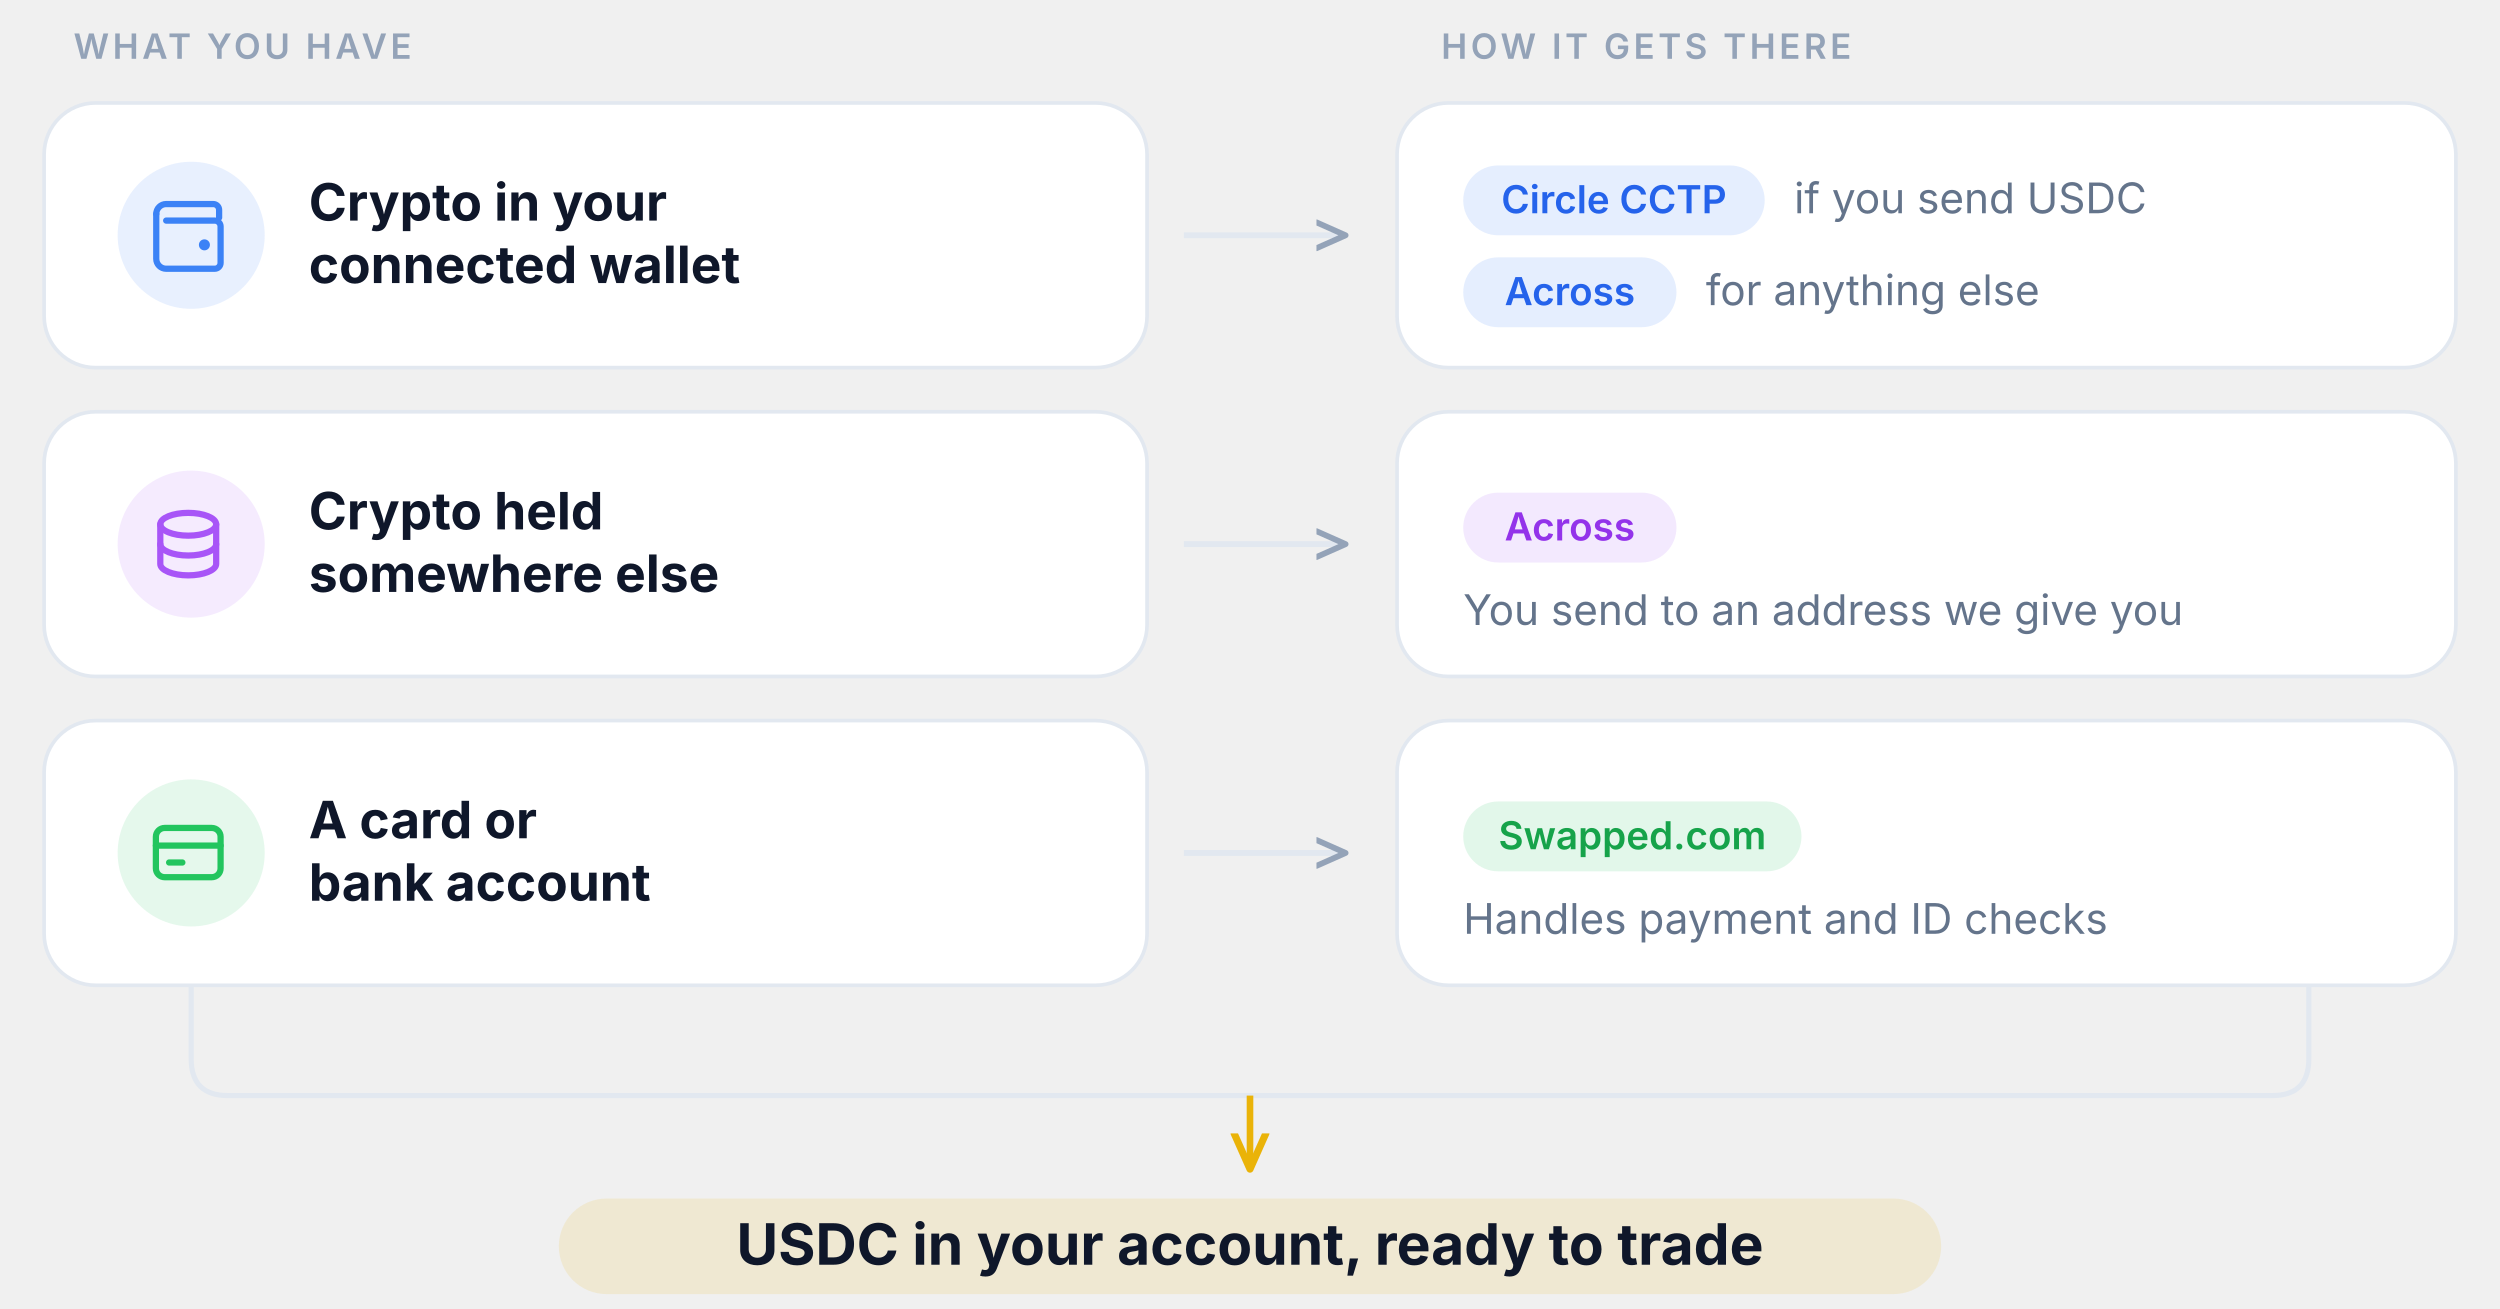
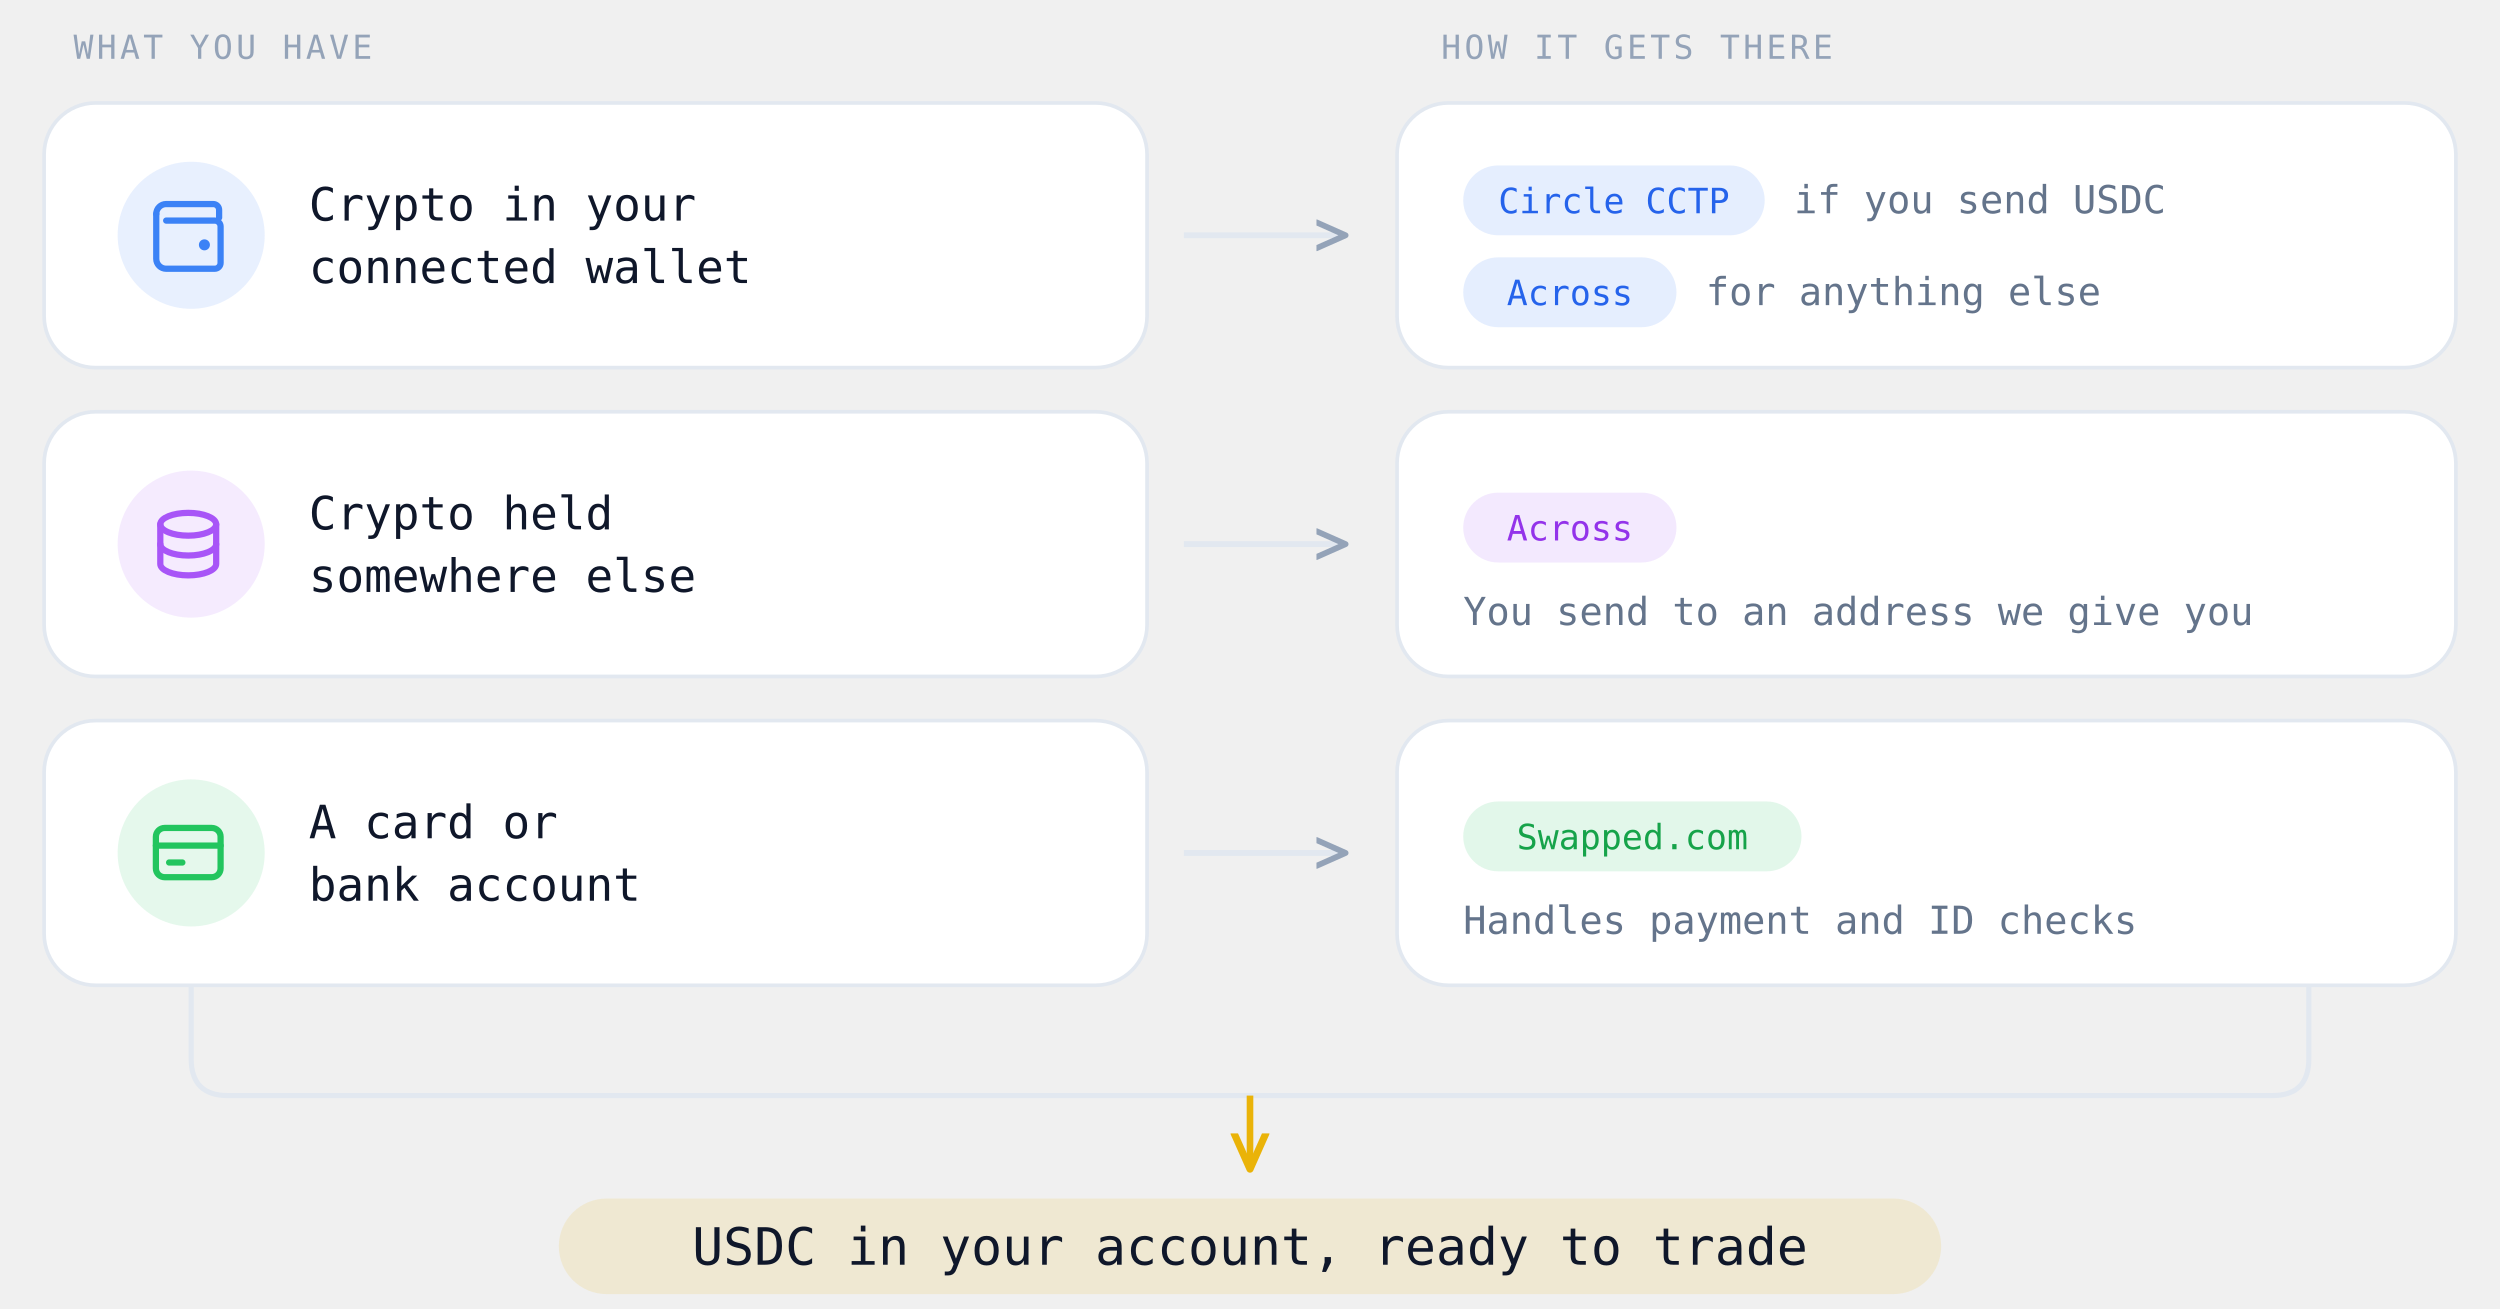
<svg xmlns="http://www.w3.org/2000/svg" viewBox="0 0 680 356" role="img" width="680" height="356">
  <style>
-     .hdr   { font: 600 9.5px ui-sans-serif, system-ui, -apple-system, "Segoe UI", sans-serif; letter-spacing: 0.1em; }
-     .lead  { font: 650 14px ui-sans-serif, system-ui, -apple-system, "Segoe UI", sans-serif; }
-     .sub   { font: 400 11.5px ui-sans-serif, system-ui, -apple-system, "Segoe UI", sans-serif; }
-     .pill  { font: 600 10.5px ui-sans-serif, system-ui, -apple-system, "Segoe UI", sans-serif; }
-     .dest  { font: 700 15.5px ui-sans-serif, system-ui, -apple-system, "Segoe UI", sans-serif; }
-     .dsub  { font: 400 11.5px ui-sans-serif, system-ui, -apple-system, "Segoe UI", sans-serif; }
+     .hdr   { font: 500 9px ui-monospace, 'SF Mono', 'Geist Mono', Menlo, monospace; letter-spacing: 0.1em; }
+     .lead  { font: 500 12.5px ui-monospace, 'SF Mono', 'Geist Mono', Menlo, monospace; }
+     .sub   { font: 400 10.5px ui-monospace, 'SF Mono', 'Geist Mono', Menlo, monospace; }
+     .pill  { font: 500 9.5px ui-monospace, 'SF Mono', 'Geist Mono', Menlo, monospace; }
+     .dest  { font: 500 14px ui-monospace, 'SF Mono', 'Geist Mono', Menlo, monospace; }
+     .dsub  { font: 400 10.5px ui-monospace, 'SF Mono', 'Geist Mono', Menlo, monospace; }

    .ink   { fill: #0f172a; }
    .muted { fill: #64748b; }
    .faint { fill: #94a3b8; }
    .card  { fill: #ffffff; }
    .hair  { stroke: #e2e8f0; }

    @media (prefers-color-scheme: dark) {
      .ink   { fill: #f1f5f9; }
      .muted { fill: #94a3b8; }
      .faint { fill: #64748b; }
      .card  { fill: #ffffff; fill-opacity: 0.04; }
      .hair  { stroke: #ffffff; stroke-opacity: 0.12; }
    }
    :root[data-theme="dark"] .ink  { fill: #f1f5f9; }
    :root[data-theme="dark"] .muted{ fill: #94a3b8; }
    :root[data-theme="dark"] .faint{ fill: #64748b; }
    :root[data-theme="dark"] .card { fill: #ffffff; fill-opacity: 0.04; }
    :root[data-theme="dark"] .hair { stroke: #ffffff; stroke-opacity: 0.12; }
    :root[data-theme="light"] .ink  { fill: #0f172a; }
    :root[data-theme="light"] .muted{ fill: #64748b; }
    :root[data-theme="light"] .faint{ fill: #94a3b8; }
    :root[data-theme="light"] .card { fill: #ffffff; fill-opacity: 1; }
    :root[data-theme="light"] .hair { stroke: #e2e8f0; stroke-opacity: 1; }
  </style>
  <defs>
    <marker id="tip" viewBox="0 0 10 10" refX="9" refY="5" markerWidth="5.5" markerHeight="5.5" orient="auto">
      <path d="M0 1 L9 5 L0 9" fill="none" stroke="#94a3b8" stroke-width="1.8" stroke-linecap="round" stroke-linejoin="round" />
    </marker>
    <marker id="tip-gold" viewBox="0 0 10 10" refX="9" refY="5" markerWidth="6" markerHeight="6" orient="auto">
      <path d="M0 1 L9 5 L0 9" fill="none" stroke="#eab308" stroke-width="1.8" stroke-linecap="round" stroke-linejoin="round" />
    </marker>
  </defs>
  <text class="hdr faint" x="20" y="16">WHAT YOU HAVE</text>
  <text class="hdr faint" x="392" y="16">HOW IT GETS THERE</text>
  <g>
    <rect class="card hair" x="12" y="28" width="300" height="72" rx="14" stroke-width="1" />
    <circle cx="52" cy="64" r="20" fill="#3b82f6" fill-opacity="0.12" />
    <g transform="translate(41,54)" fill="none" stroke="#3b82f6" stroke-width="1.7" stroke-linecap="round" stroke-linejoin="round">
      <path d="M1.5 4.2 A2.7 2.7 0 0 1 4.2 1.5 L17 1.5 A1.6 1.6 0 0 1 18.6 3.1 L18.6 5.2" />
      <path d="M1.5 4.2 L1.5 16.4 A2.7 2.7 0 0 0 4.2 19.1 L17.4 19.1 A1.6 1.6 0 0 0 19 17.5 L19 7.6 A1.6 1.6 0 0 0 17.4 6 L4.2 6" />
      <circle cx="14.6" cy="12.6" r="1.5" fill="#3b82f6" stroke="none" />
    </g>
    <text class="lead ink" x="84" y="60">Crypto in your</text>
    <text class="lead ink" x="84" y="77">connected wallet</text>
    <line x1="322" y1="64" x2="366" y2="64" class="hair" stroke-width="1.6" marker-end="url(#tip)" />
    <rect class="card hair" x="380" y="28" width="288" height="72" rx="14" stroke-width="1" />
    <rect x="398" y="45" width="82" height="19" rx="9.5" fill="#3b82f6" fill-opacity="0.13" />
    <text class="pill" x="439" y="58" text-anchor="middle" fill="#2563eb">Circle CCTP</text>
    <text class="sub muted" x="488" y="58">if you send USDC</text>
    <rect x="398" y="70" width="58" height="19" rx="9.5" fill="#3b82f6" fill-opacity="0.13" />
    <text class="pill" x="427" y="83" text-anchor="middle" fill="#2563eb">Across</text>
    <text class="sub muted" x="464" y="83">for anything else</text>
  </g>
  <g>
    <rect class="card hair" x="12" y="112" width="300" height="72" rx="14" stroke-width="1" />
    <circle cx="52" cy="148" r="20" fill="#a855f7" fill-opacity="0.12" />
    <g transform="translate(41,138)" fill="none" stroke="#a855f7" stroke-width="1.7" stroke-linecap="round" stroke-linejoin="round">
      <ellipse cx="10.2" cy="4.6" rx="7.6" ry="3.1" />
      <path d="M2.6 4.6 L2.6 15.4 C2.6 17.1 6 18.5 10.2 18.5 C14.4 18.5 17.8 17.1 17.8 15.4 L17.8 4.6" />
      <path d="M2.6 10 C2.6 11.7 6 13.1 10.2 13.1 C14.4 13.1 17.8 11.7 17.8 10" />
    </g>
    <text class="lead ink" x="84" y="144">Crypto held</text>
    <text class="lead ink" x="84" y="161">somewhere else</text>
    <line x1="322" y1="148" x2="366" y2="148" class="hair" stroke-width="1.6" marker-end="url(#tip)" />
    <rect class="card hair" x="380" y="112" width="288" height="72" rx="14" stroke-width="1" />
    <rect x="398" y="134" width="58" height="19" rx="9.5" fill="#a855f7" fill-opacity="0.13" />
    <text class="pill" x="427" y="147" text-anchor="middle" fill="#9333ea">Across</text>
    <text class="sub muted" x="398" y="170">You send to an address we give you</text>
  </g>
  <g>
    <rect class="card hair" x="12" y="196" width="300" height="72" rx="14" stroke-width="1" />
    <circle cx="52" cy="232" r="20" fill="#22c55e" fill-opacity="0.12" />
    <g transform="translate(41,223)" fill="none" stroke="#22c55e" stroke-width="1.7" stroke-linecap="round" stroke-linejoin="round">
      <rect x="1.4" y="2.2" width="17.6" height="13.4" rx="2.4" />
      <path d="M1.4 7 L19 7" />
      <path d="M5 11.6 L8.6 11.6" />
    </g>
    <text class="lead ink" x="84" y="228">A card or</text>
    <text class="lead ink" x="84" y="245">bank account</text>
    <line x1="322" y1="232" x2="366" y2="232" class="hair" stroke-width="1.6" marker-end="url(#tip)" />
    <rect class="card hair" x="380" y="196" width="288" height="72" rx="14" stroke-width="1" />
    <rect x="398" y="218" width="92" height="19" rx="9.5" fill="#22c55e" fill-opacity="0.13" />
    <text class="pill" x="444" y="231" text-anchor="middle" fill="#16a34a">Swapped.com</text>
    <text class="sub muted" x="398" y="254">Handles payment and ID checks</text>
  </g>
  <path d="M52 268 L52 288 Q52 298 62 298 L618 298 Q628 298 628 288 L628 268" class="hair" fill="none" stroke-width="1.4" />
  <line x1="340" y1="298" x2="340" y2="318" stroke="#eab308" stroke-width="1.8" marker-end="url(#tip-gold)" />
  <rect x="152" y="326" width="376" height="26" rx="13" fill="#eab308" fill-opacity="0.13" />
  <text class="dest ink" x="340" y="344" text-anchor="middle">USDC in your account, ready to trade</text>
</svg>
